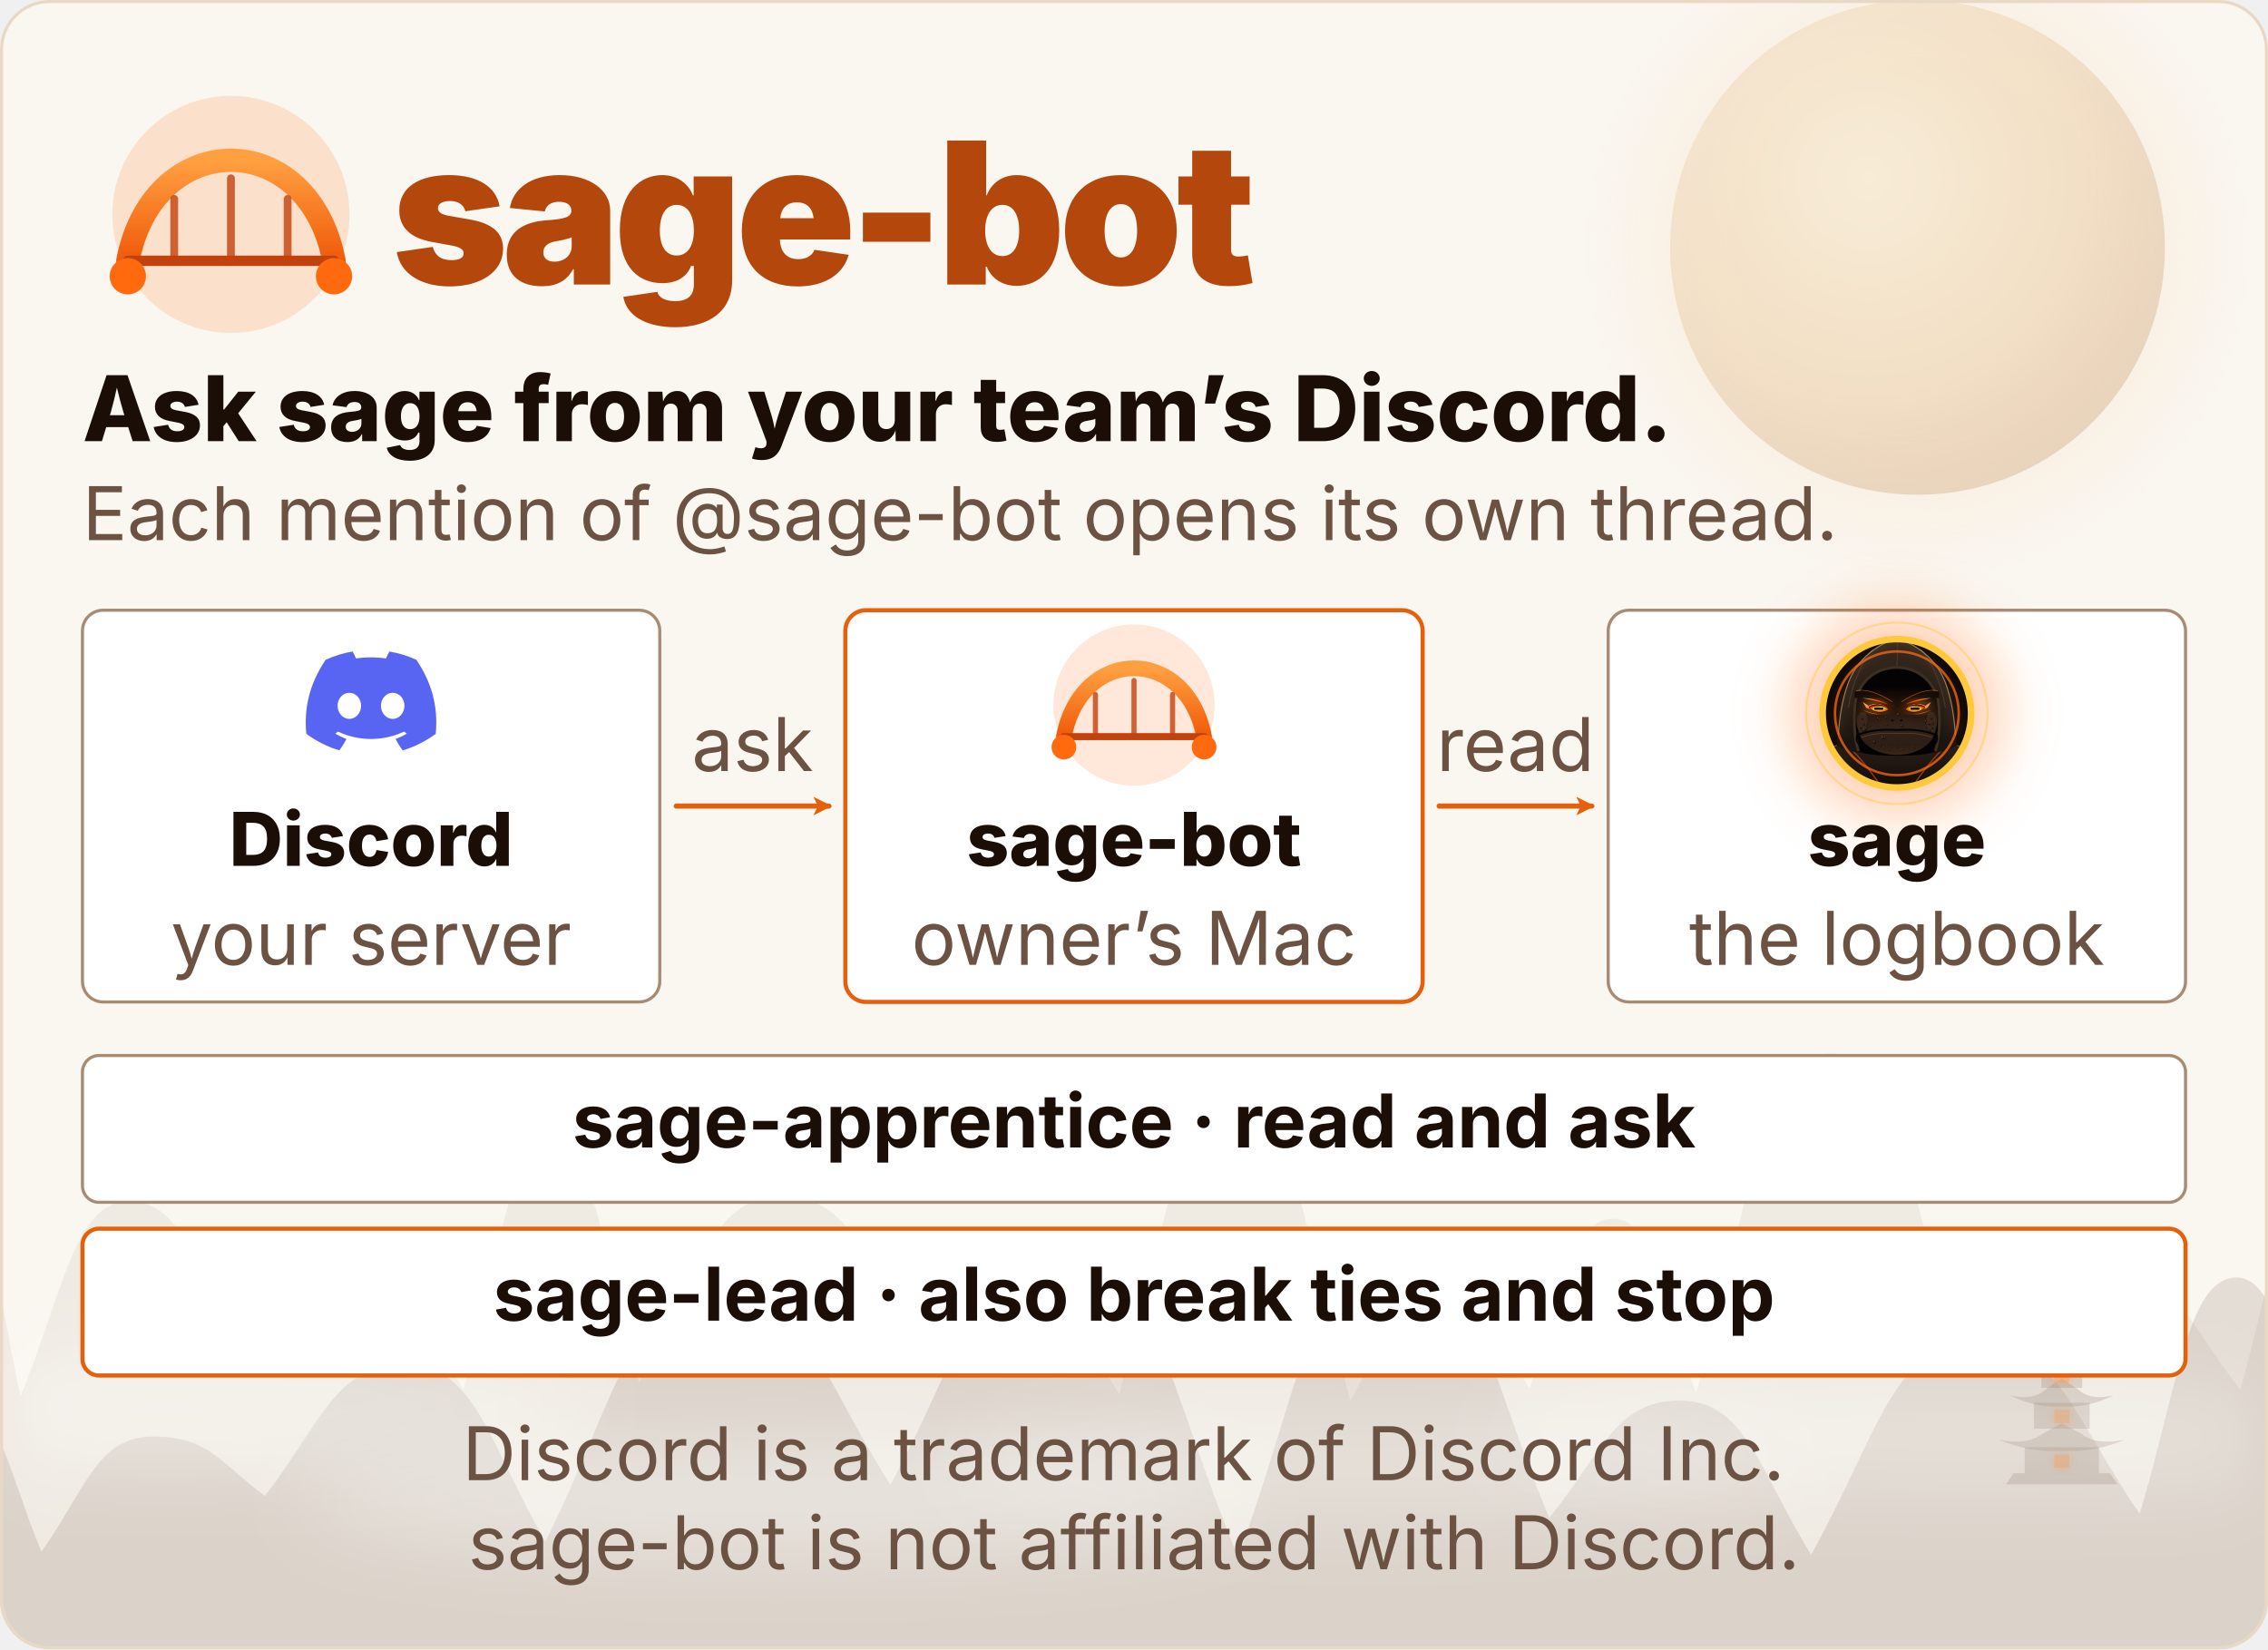
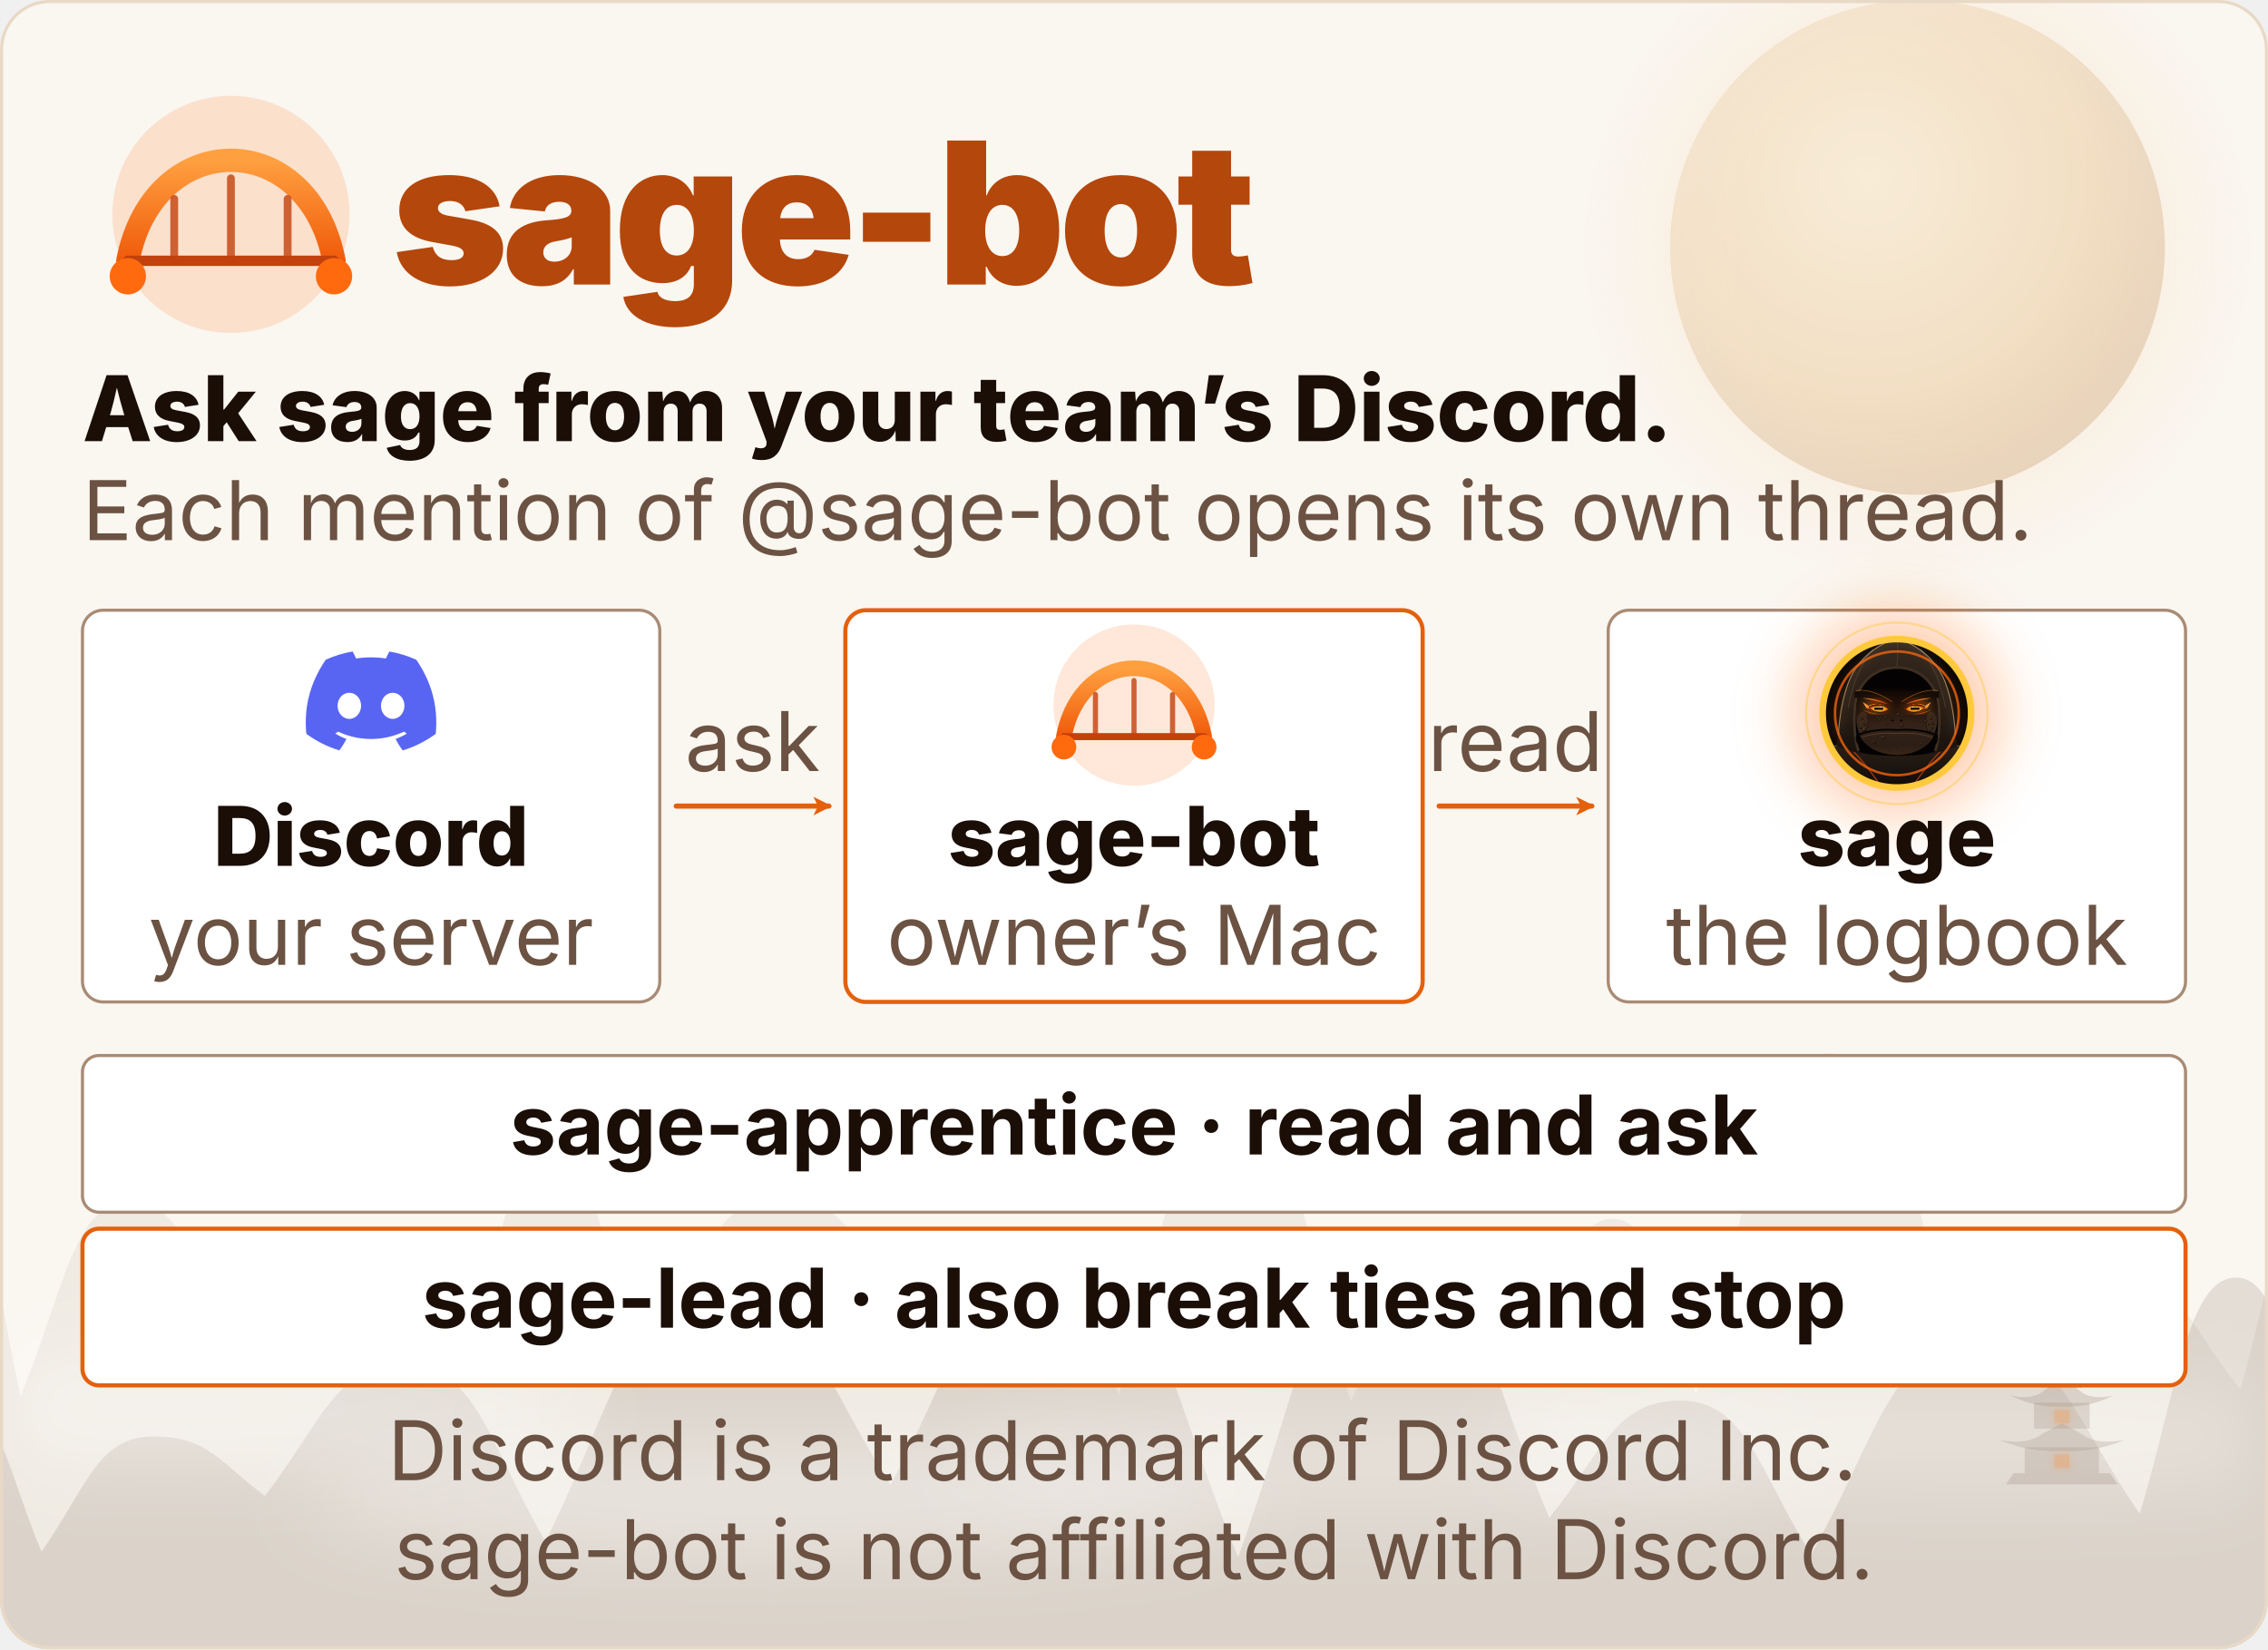
<svg xmlns="http://www.w3.org/2000/svg" viewBox="0 0 1100 800" width="1100" height="800" role="img" aria-label="sage-bot: mention @sage-bot in Discord, and it answers from sage's logbook on the owner's Mac. A sage-apprentice reads and asks; a sage-lead also breaks ties and stops.">
  <style>.pulse{animation:pulse 5s ease-in-out infinite}@keyframes pulse{50%{opacity:.55}}@media (prefers-reduced-motion:reduce){.pulse{animation:none}}</style>
  <defs>
    <linearGradient id="hero-l-sky" x1="0" y1="0" x2="0" y2="1">
      <stop offset="0" stop-color="#080605" />
      <stop offset="0.45" stop-color="#1B120C" />
      <stop offset="0.72" stop-color="#22160E" />
      <stop offset="1" stop-color="#0A0706" />
    </linearGradient>
    <radialGradient id="hero-l-haze">
      <stop offset="0" stop-color="#FF8A2A" stop-opacity="0.6" />
      <stop offset="0.5" stop-color="#FF6A0F" stop-opacity="0.2" />
      <stop offset="1" stop-color="#FF6A0F" stop-opacity="0" />
    </radialGradient>
    <radialGradient id="hero-l-moonglow">
      <stop offset="0.55" stop-color="#F2CD96" stop-opacity="0.5" />
      <stop offset="1" stop-color="#F2CD96" stop-opacity="0" />
    </radialGradient>
    <radialGradient id="hero-l-moon" cx="0.4" cy="0.36" r="0.72">
      <stop offset="0" stop-color="#F8E7C6" />
      <stop offset="0.6" stop-color="#E4BC88" />
      <stop offset="1" stop-color="#B8844F" />
    </radialGradient>
    <radialGradient id="hero-l-iris" cx="0.51" cy="0.52" r="0.56">
      <stop offset="0" stop-color="#FFF4C2" />
      <stop offset="0.16" stop-color="#FFD54A" />
      <stop offset="0.4" stop-color="#FDB022" />
      <stop offset="0.66" stop-color="#EE7A0C" />
      <stop offset="0.86" stop-color="#A83E08" />
      <stop offset="1" stop-color="#4A1803" />
    </radialGradient>
    <linearGradient id="hero-l-lid" x1="0" y1="0.34" x2="0" y2="0.96">
      <stop offset="0" stop-color="#000" stop-opacity="0.85" />
      <stop offset="1" stop-color="#000" stop-opacity="0" />
    </linearGradient>
    <linearGradient id="hero-l-markR" x1="0" y1="0.5" x2="1" y2="0.3">
      <stop offset="0" stop-color="#B83A0A" />
      <stop offset="0.55" stop-color="#FF6A0F" />
      <stop offset="1" stop-color="#FFB050" />
    </linearGradient>
    <linearGradient id="hero-l-markL" x1="1" y1="0.5" x2="0" y2="0.3">
      <stop offset="0" stop-color="#B83A0A" />
      <stop offset="0.55" stop-color="#FF6A0F" />
      <stop offset="1" stop-color="#FFB050" />
    </linearGradient>
    <linearGradient id="hero-l-skin" x1="0" y1="0" x2="0" y2="1">
      <stop offset="0" stop-color="#040202" />
      <stop offset="0.32" stop-color="#1A110B" />
      <stop offset="0.6" stop-color="#33231A" />
      <stop offset="0.86" stop-color="#2C1E14" />
      <stop offset="1" stop-color="#3A2618" />
    </linearGradient>
    <linearGradient id="hero-l-robe" x1="0" y1="0" x2="0" y2="1">
      <stop offset="0" stop-color="#2B2018" />
      <stop offset="1" stop-color="#100B08" />
    </linearGradient>
    <linearGradient id="hero-l-bust" x1="0" y1="0" x2="0" y2="1">
      <stop offset="0" stop-color="#2B2018" />
      <stop offset="1" stop-color="#0A0604" />
    </linearGradient>
    <linearGradient id="hero-l-hood" x1="0" y1="0" x2="0" y2="1">
      <stop offset="0" stop-color="#382A1F" />
      <stop offset="1" stop-color="#18120D" />
    </linearGradient>
    <linearGradient id="hero-l-rock" x1="0" y1="0" x2="0" y2="1">
      <stop offset="0" stop-color="#33271D" />
      <stop offset="1" stop-color="#0D0907" />
    </linearGradient>
    <radialGradient id="hero-l-disc" cx="0.5" cy="0.42" r="0.62">
      <stop offset="0" stop-color="#3B2B1E" />
      <stop offset="1" stop-color="#100B08" />
    </radialGradient>
    <radialGradient id="hero-l-orb" cx="0.4" cy="0.38" r="0.65">
      <stop offset="0" stop-color="#FFF6D0" />
      <stop offset="0.45" stop-color="#FFC93C" />
      <stop offset="1" stop-color="#FF6A0F" />
    </radialGradient>
    <linearGradient id="hero-l-fall" x1="0" y1="0" x2="0" y2="1">
      <stop offset="0" stop-color="#F4E6CC" stop-opacity="0.95" />
      <stop offset="1" stop-color="#F4E6CC" stop-opacity="0" />
    </linearGradient>
    <linearGradient id="hero-l-word" x1="0" y1="0" x2="0" y2="1">
      <stop offset="0.2" stop-color="#FFF8EC" />
      <stop offset="0.5" stop-color="#FFD27A" />
      <stop offset="0.72" stop-color="#FF8A2A" />
      <stop offset="0.9" stop-color="#E2470A" />
    </linearGradient>
    <linearGradient id="hero-l-ember" x1="0" y1="0" x2="0" y2="1">
      <stop offset="0" stop-color="#FFA040" />
      <stop offset="1" stop-color="#F05A0A" />
    </linearGradient>
    <filter id="hero-l-wordglow" x="-10%" y="-20%" width="120%" height="140%">
      <feGaussianBlur in="SourceAlpha" stdDeviation="10" result="b" />
      <feFlood flood-color="#FF6A0F" flood-opacity="0.7" />
      <feComposite in2="b" operator="in" result="g" />
      <feMerge>
        <feMergeNode in="g" />
        <feMergeNode in="SourceGraphic" />
      </feMerge>
    </filter>
    <filter id="hero-l-glow" x="-50%" y="-50%" width="200%" height="200%">
      <feGaussianBlur in="SourceGraphic" stdDeviation="2.6" result="b" />
      <feMerge>
        <feMergeNode in="b" />
        <feMergeNode in="SourceGraphic" />
      </feMerge>
    </filter>
    <filter id="hero-l-blur" x="-50%" y="-50%" width="200%" height="200%">
      <feGaussianBlur stdDeviation="14" />
    </filter>
    <filter id="hero-l-mist" x="-30%" y="-200%" width="160%" height="500%">
      <feGaussianBlur stdDeviation="20" />
    </filter>
    <marker id="hero-l-hot" viewBox="0 0 12 12" refX="10" refY="6" markerWidth="9" markerHeight="9" markerUnits="userSpaceOnUse" orient="auto-start-reverse">
      <path d="M0 0 L12 6 L0 12 L3 6 z" fill="#E5600B" />
    </marker>
    <marker id="hero-l-muted" viewBox="0 0 12 12" refX="10" refY="6" markerWidth="9" markerHeight="9" markerUnits="userSpaceOnUse" orient="auto-start-reverse">
      <path d="M0 0 L12 6 L0 12 L3 6 z" fill="#A88B75" />
    </marker>
    <marker id="hero-l-bad" viewBox="0 0 12 12" refX="10" refY="6" markerWidth="9" markerHeight="9" markerUnits="userSpaceOnUse" orient="auto-start-reverse">
      <path d="M0 0 L12 6 L0 12 L3 6 z" fill="#C7361F" />
    </marker>
    <marker id="hero-l-loop" viewBox="0 0 12 12" refX="10" refY="6" markerWidth="9" markerHeight="9" markerUnits="userSpaceOnUse" orient="auto-start-reverse">
      <path d="M0 0 L12 6 L0 12 L3 6 z" fill="#B4470C" />
    </marker>
    <clipPath id="hero-l-frame">
      <rect width="1100" height="800" rx="24" />
    </clipPath>
  </defs>
  <g clip-path="url(#hero-l-frame)">
    <rect width="1100" height="800" rx="24" fill="#FAF6F0" />
    <circle cx="930" cy="120" r="161.3" fill="url(#hero-l-moonglow)" opacity="0.4" />
    <circle cx="930" cy="120" r="120" fill="url(#hero-l-moon)" opacity="0.3" />
    <path d="M-60 800 L-60 680 C-46 614.3 -42.5 560.6 -25 560.6 C-7.5 560.6 -4 613.1 10 677.3 C31.1 625.3 36.3 582.8 62.6 582.8 C89 582.8 94.2 615.3 115.3 654.9 C137.2 631.5 142.7 612.4 170 612.4 C197.4 612.4 202.9 640.1 224.8 673.9 C241.8 610 246.1 557.8 267.4 557.8 C288.6 557.8 292.9 608.6 309.9 670.7 C337.5 620.9 344.4 580.2 378.9 580.2 C413.4 580.2 420.3 613.6 447.9 654.3 C466.9 637.4 471.7 623.5 495.4 623.5 C519.2 623.5 523.9 647.3 542.9 676.3 C565.3 597.9 570.9 533.7 598.9 533.7 C626.9 533.7 632.5 599.4 655 679.6 C672.3 647.9 676.7 621.9 698.4 621.9 C720.1 621.9 724.5 645.1 741.8 673.4 C758 628.2 762 591.2 782.2 591.2 C802.4 591.2 806.5 629.3 822.6 675.9 C848.5 585.2 855 511 887.3 511 C919.6 511 926.1 579.6 951.9 663.4 C978.9 635.4 985.6 612.4 1019.3 612.4 C1052.9 612.4 1059.7 640.1 1086.6 674 C1108.6 594.8 1114.1 530 1141.5 530 C1169 530 1174.5 580.6 1196.5 642.4 L1196.5 800 Z" fill="#8C7867" opacity="0.1" />
    <path d="M973 720 L1027 720 L1023.4 714.6 L976.6 714.6 Z" fill="#8C7867" opacity="0.3" />
    <path d="M982 714.6 L1018 714.6 L1018 702 L982 702 Z" fill="#8C7867" opacity="0.3" />
    <path d="M969.4 698.4 Q983.2 701.1 990.2 695.7 L1000 690.3 L1009.8 695.7 Q1016.8 701.1 1030.6 698.4 Q1015.3 704.7 1000 703.8 Q984.7 704.7 969.4 698.4 Z" fill="#8C7867" opacity="0.3" />
    <path d="M996.4 711.9 L1003.6 711.9 L1003.6 705.6 L996.4 705.6 Z" fill="#FF8A2A" opacity="0.48" filter="url(#hero-l-glow)" />
    <path d="M986.5 693 L1013.5 693 L1013.5 680.4 L986.5 680.4 Z" fill="#8C7867" opacity="0.3" />
    <path d="M974.8 676.8 Q986.1 679.5 991.9 674.1 L1000 668.7 L1008.1 674.1 Q1013.9 679.5 1025.2 676.8 Q1012.6 683.1 1000 682.2 Q987.4 683.1 974.8 676.8 Z" fill="#8C7867" opacity="0.3" />
    <path d="M996.4 690.3 L1003.6 690.3 L1003.6 684 L996.4 684 Z" fill="#FF8A2A" opacity="0.48" filter="url(#hero-l-glow)" />
    <path d="M990.1 673.2 L1009.9 673.2 L1009.9 660.6 L990.1 660.6 Z" fill="#8C7867" opacity="0.3" />
    <path d="M980.2 657 Q989.1 659.7 993.7 654.3 L1000 648.9 L1006.3 654.3 Q1010.9 659.7 1019.8 657 Q1009.9 663.3 1000 662.4 Q990.1 663.3 980.2 657 Z" fill="#8C7867" opacity="0.3" />
    <path d="M996.4 670.5 L1003.6 670.5 L1003.6 664.2 L996.4 664.2 Z" fill="#FF8A2A" opacity="0.48" filter="url(#hero-l-glow)" />
    <path d="M1000 648.9 L1000 635.4" fill="none" stroke="#8C7867" stroke-width="2.2" stroke-linecap="round" opacity="0.3" />
    <path d="M-60 800 L-60 760 C-44 717.1 -40 682 -20 682 C0 682 4 713.8 20.1 752.7 C41.7 722 47.2 696.8 74.3 696.8 C101.4 696.8 106.8 709.7 128.5 725.6 C155.7 690.5 162.5 661.8 196.5 661.8 C230.5 661.8 237.3 700.5 264.5 747.8 C298 680.7 306.4 625.8 348.2 625.8 C390.1 625.8 398.5 668.3 431.9 720.2 C465.7 658.1 474.1 607.3 516.2 607.3 C558.4 607.3 566.8 673.9 600.5 755.3 C630.7 672.7 638.2 605 675.9 605 C713.6 605 721.2 664.1 751.4 736.3 C776.8 705 783.1 679.4 814.9 679.4 C846.7 679.4 853 713.1 878.4 754.1 C910.3 697.3 918.3 650.8 958.1 650.8 C997.9 650.8 1005.9 688.4 1037.8 734.3 C1056.5 671.3 1061.2 619.7 1084.7 619.7 C1108.2 619.7 1112.9 681.4 1131.7 756.7 C1154 723.1 1159.6 695.5 1187.5 695.5 C1215.4 695.5 1221 706.7 1243.4 720.3 L1243.4 800 Z" fill="#8C7867" opacity="0.2" />
    <ellipse cx="80" cy="683.1" rx="203.6" ry="26" fill="#FFFFFF" opacity="0.4" filter="url(#hero-l-mist)" />
    <ellipse cx="375.7" cy="725.1" rx="230.1" ry="26" fill="#FFFFFF" opacity="0.4" filter="url(#hero-l-mist)" />
    <ellipse cx="666.1" cy="708.7" rx="205.4" ry="26" fill="#FFFFFF" opacity="0.3" filter="url(#hero-l-mist)" />
    <ellipse cx="958.9" cy="696.6" rx="234.2" ry="26" fill="#FFFFFF" opacity="0.3" filter="url(#hero-l-mist)" />
    <g class="pulse">
      <circle cx="112" cy="104" r="57.5" fill="#FF6A0F" opacity="0.16" />
    </g>
    <path d="M62 126.5 C 74.5 61.5, 149.5 61.5, 162 126.5" fill="none" stroke="url(#hero-l-ember)" stroke-width="11.3" stroke-linecap="round" />
    <path d="M62 126.5 L 162 126.5" fill="none" stroke="#C2410C" stroke-width="5" stroke-linecap="round" />
    <path d="M84.5 96.5 L 84.5 126.5 M112 86.5 L 112 126.5 M139.5 96.5 L 139.5 126.5" fill="none" stroke="#C2410C" stroke-width="3.8" stroke-linecap="round" opacity="0.8" />
    <circle cx="62" cy="134" r="8.8" fill="#FF6A0F" />
    <circle cx="162" cy="134" r="8.8" fill="#FF6A0F" />
    <text x="190" y="138" font-family="-apple-system, BlinkMacSystemFont, 'Segoe UI', Inter, Helvetica, Arial, sans-serif" font-size="96" font-weight="900" letter-spacing="-3" fill="#B4470C">sage-bot</text>
    <text x="40" y="214" font-family="-apple-system, BlinkMacSystemFont, 'Segoe UI', Inter, Helvetica, Arial, sans-serif" font-size="44" font-weight="800" fill="#1A0E07" text-anchor="start">
      <tspan x="40" dy="0">Ask sage from your team’s Discord.</tspan>
    </text>
-     <text x="40" y="262" font-family="-apple-system, BlinkMacSystemFont, 'Segoe UI', Inter, Helvetica, Arial, sans-serif" font-size="36" font-weight="400" fill="#6B5242" text-anchor="start">
+     <text x="40" y="262" font-family="-apple-system, BlinkMacSystemFont, 'Segoe UI', Inter, Helvetica, Arial, sans-serif" font-size="40" font-weight="400" fill="#6B5242" text-anchor="start">
      <tspan x="40" dy="0">Each mention of @sage-bot opens its own thread.</tspan>
    </text>
    <rect x="40" y="296" width="280" height="190" rx="10" fill="#FFFFFF" stroke="#A88B75" stroke-width="1.5" />
    <svg x="148.3" y="316" width="63.3" height="48" viewBox="0 0 126.644 96">
      <path d="M81.15,0c-1.238,2.197-2.349,4.47-3.359,6.794-9.598-1.44-19.372-1.44-28.994,0-.985-2.324-2.122-4.597-3.359-6.794-9.017,1.541-17.806,4.243-26.14,8.057C2.779,32.53-1.691,56.373.531,79.886c9.673,7.148,20.508,12.603,32.05,16.088,2.601-3.485,4.9-7.198,6.87-11.062-3.738-1.389-7.35-3.132-10.81-5.152.909-.657,1.793-1.339,2.652-1.995,20.281,9.547,43.77,9.547,64.076,0,.859.707,1.743,1.389,2.652,1.995-3.46,2.046-7.072,3.763-10.835,5.178,1.97,3.864,4.268,7.577,6.87,11.062,11.542-3.485,22.377-8.916,32.051-16.063,2.626-27.277-4.496-50.917-18.817-71.855C98.981,4.268,90.192,1.566,81.175.051l-.025-.051ZM42.28,65.414c-6.238,0-11.416-5.657-11.416-12.653s4.976-12.679,11.391-12.679,11.517,5.708,11.416,12.679c-.101,6.971-5.026,12.653-11.391,12.653ZM84.358,65.414c-6.264,0-11.391-5.657-11.391-12.653s4.976-12.679,11.391-12.679,11.492,5.708,11.391,12.679c-.101,6.971-5.026,12.653-11.391,12.653Z" fill="#5865f2" />
    </svg>
-     <text x="180" y="420" font-family="-apple-system, BlinkMacSystemFont, 'Segoe UI', Inter, Helvetica, Arial, sans-serif" font-size="36" font-weight="800" fill="#1A0E07" text-anchor="middle">
+     <text x="180" y="420" font-family="-apple-system, BlinkMacSystemFont, 'Segoe UI', Inter, Helvetica, Arial, sans-serif" font-size="40" font-weight="800" fill="#1A0E07" text-anchor="middle">
      <tspan x="180" dy="0">Discord</tspan>
    </text>
-     <text x="180" y="468" font-family="-apple-system, BlinkMacSystemFont, 'Segoe UI', Inter, Helvetica, Arial, sans-serif" font-size="36" font-weight="400" fill="#6B5242" text-anchor="middle">
+     <text x="180" y="468" font-family="-apple-system, BlinkMacSystemFont, 'Segoe UI', Inter, Helvetica, Arial, sans-serif" font-size="40" font-weight="400" fill="#6B5242" text-anchor="middle">
      <tspan x="180" dy="0">your server</tspan>
    </text>
    <path d="M328 391 L 402 391" fill="none" stroke="#E5600B" stroke-width="2.5" stroke-linecap="round" stroke-linejoin="round" marker-end="url(#hero-l-hot)" />
-     <text x="365" y="374" font-family="-apple-system, BlinkMacSystemFont, 'Segoe UI', Inter, Helvetica, Arial, sans-serif" font-size="36" font-weight="400" fill="#6B5242" text-anchor="middle">
+     <text x="365" y="374" font-family="-apple-system, BlinkMacSystemFont, 'Segoe UI', Inter, Helvetica, Arial, sans-serif" font-size="40" font-weight="400" fill="#6B5242" text-anchor="middle">
      <tspan x="365" dy="0">ask</tspan>
    </text>
    <rect x="410" y="296" width="280" height="190" rx="10" fill="#FFFFFF" stroke="#E5600B" stroke-width="2" />
    <g class="pulse">
      <circle cx="550" cy="342" r="39.1" fill="#FF6A0F" opacity="0.16" />
    </g>
    <path d="M516 357.3 C 524.5 313.1, 575.5 313.1, 584 357.3" fill="none" stroke="url(#hero-l-ember)" stroke-width="7.6" stroke-linecap="round" />
    <path d="M516 357.3 L 584 357.3" fill="none" stroke="#C2410C" stroke-width="3.4" stroke-linecap="round" />
    <path d="M531.3 336.9 L 531.3 357.3 M550 330.1 L 550 357.3 M568.7 336.9 L 568.7 357.3" fill="none" stroke="#C2410C" stroke-width="2.5" stroke-linecap="round" opacity="0.8" />
    <circle cx="516" cy="362.4" r="6" fill="#FF6A0F" />
    <circle cx="584" cy="362.4" r="6" fill="#FF6A0F" />
-     <text x="550" y="420" font-family="-apple-system, BlinkMacSystemFont, 'Segoe UI', Inter, Helvetica, Arial, sans-serif" font-size="36" font-weight="800" fill="#1A0E07" text-anchor="middle">
+     <text x="550" y="420" font-family="-apple-system, BlinkMacSystemFont, 'Segoe UI', Inter, Helvetica, Arial, sans-serif" font-size="40" font-weight="800" fill="#1A0E07" text-anchor="middle">
      <tspan x="550" dy="0">sage-bot</tspan>
    </text>
-     <text x="550" y="468" font-family="-apple-system, BlinkMacSystemFont, 'Segoe UI', Inter, Helvetica, Arial, sans-serif" font-size="36" font-weight="400" fill="#6B5242" text-anchor="middle">
+     <text x="550" y="468" font-family="-apple-system, BlinkMacSystemFont, 'Segoe UI', Inter, Helvetica, Arial, sans-serif" font-size="40" font-weight="400" fill="#6B5242" text-anchor="middle">
      <tspan x="550" dy="0">owner’s Mac</tspan>
    </text>
    <path d="M698 391 L 772 391" fill="none" stroke="#E5600B" stroke-width="2.5" stroke-linecap="round" stroke-linejoin="round" marker-end="url(#hero-l-hot)" />
-     <text x="735" y="374" font-family="-apple-system, BlinkMacSystemFont, 'Segoe UI', Inter, Helvetica, Arial, sans-serif" font-size="36" font-weight="400" fill="#6B5242" text-anchor="middle">
+     <text x="735" y="374" font-family="-apple-system, BlinkMacSystemFont, 'Segoe UI', Inter, Helvetica, Arial, sans-serif" font-size="40" font-weight="400" fill="#6B5242" text-anchor="middle">
      <tspan x="735" dy="0">read</tspan>
    </text>
    <rect x="780" y="296" width="280" height="190" rx="10" fill="#FFFFFF" stroke="#A88B75" stroke-width="1.5" />
    <g class="pulse">
      <circle cx="920" cy="346" r="50" fill="#FF6A0F" opacity="0.34" filter="url(#hero-l-blur)" />
    </g>
    <circle cx="920" cy="346" r="44" fill="none" stroke="#FFC93C" stroke-width="1" opacity="0.45" />
    <defs>
      <clipPath id="hero-l-emblem">
        <circle cx="920" cy="346" r="36" />
      </clipPath>
    </defs>
    <circle cx="920" cy="346" r="36" fill="#0A0604" />
    <g clip-path="url(#hero-l-emblem)">
      <g class="pulse">
        <ellipse cx="920" cy="346.9" rx="39.8" ry="30.3" fill="url(#hero-l-haze)" opacity="0.48" />
      </g>
      <path d="M895 360.5 C888.2 362 881 365.5 877.9 375.3 L876.4 387.8 L963.6 387.8 L962.1 375.3 C959 365.5 951.8 362 945 360.5 Z" fill="url(#hero-l-bust)" />
      <path d="M891.6 361.3 C886.3 362.8 880.6 366.2 877.9 375.7" fill="none" stroke="#F2C88C" stroke-width="0.4" opacity="0.45" stroke-linecap="round" />
      <path d="M948.4 361.3 C953.7 362.8 959.4 366.2 962.1 375.7" fill="none" stroke="#F2C88C" stroke-width="0.4" opacity="0.45" stroke-linecap="round" />
      <path d="M897.3 362.8 C902.6 368.1 908.6 375.3 915.1 385.9" fill="none" stroke="#C2410C" stroke-width="0.6" opacity="0.8" stroke-linecap="round" />
      <path d="M942.7 362.8 C937.4 368.1 931.4 375.3 924.9 385.9" fill="none" stroke="#C2410C" stroke-width="0.6" opacity="0.8" stroke-linecap="round" />
      <path d="M920 309.4 C924.9 311.3 937.8 316.2 943.5 331 C946.9 339.7 948 350.7 949.2 361.7 C943.1 365.1 933.3 366.6 920 366.6 C906.7 366.6 896.9 365.1 890.8 361.7 C892 350.7 893.1 339.7 896.5 331 C902.2 316.2 915.1 311.3 920 309.4 Z" fill="url(#hero-l-hood)" />
      <path d="M908.3 315.1 C902.6 321.9 898.4 331.4 896.5 343.1" fill="none" stroke="#4A392B" stroke-width="0.5" opacity="0.8" stroke-linecap="round" />
      <path d="M931.7 315.1 C937.4 321.9 941.6 331.4 943.5 343.1" fill="none" stroke="#4A392B" stroke-width="0.5" opacity="0.8" stroke-linecap="round" />
      <path d="M920 309.4 C920.6 314.3 920.4 318.8 920 323" fill="none" stroke="#4A392B" stroke-width="0.5" stroke-linecap="round" opacity="0.8" />
      <path d="M891.6 356.4 C892.3 346.9 893.5 339.3 896.5 331 C902.2 316.2 915.1 311.3 920 309.4 C924.9 311.3 937.8 316.2 943.5 331 C946.5 339.3 947.7 346.9 948.4 356.4" fill="none" stroke="#F2C88C" stroke-width="0.5" opacity="0.6" filter="url(#hero-l-glow)" />
      <path d="M920 323.8 C931 323.8 938.6 331.4 940.1 340.8 C941.2 349.5 940.5 359 938.6 364.3 C933.3 367.4 906.7 367.4 901.4 364.3 C899.5 359 898.8 349.5 899.9 340.8 C901.4 331.4 909 323.8 920 323.8 Z" fill="#040202" />
      <path d="M901.4 364.3 C899.5 359 898.8 349.5 899.9 340.8 C901.4 331.4 909 323.8 920 323.8 C931 323.8 938.6 331.4 940.1 340.8 C941.2 349.5 940.5 359 938.6 364.3" fill="none" stroke="#3E2F23" stroke-width="1.3" />
      <path d="M901.1 337.8 C899.5 345 899.9 353 902.9 358.6 C907.1 364.3 914.3 366.2 920 366.2 C925.7 366.2 932.9 364.3 937.1 358.6 C940.1 353 940.5 345 938.9 337.8 C935.2 330.6 904.8 330.6 901.1 337.8 Z" fill="url(#hero-l-skin)" />
      <ellipse cx="903.3" cy="350.3" rx="2.7" ry="4.9" fill="#3A291C" opacity="0.85" />
      <path d="M905.6 346.1 C906.4 349.5 906 353.3 904.5 355.2" fill="none" stroke="#120C08" stroke-width="0.3" stroke-linecap="round" opacity="0.7" />
      <circle cx="903.3" cy="348.8" r="0.5" fill="#1D130C" />
      <circle cx="904.3" cy="351.4" r="0.5" fill="#1D130C" />
      <circle cx="902.6" cy="353.3" r="0.5" fill="#1D130C" />
      <circle cx="903.7" cy="354.5" r="0.5" fill="#1D130C" />
      <ellipse cx="936.7" cy="350.3" rx="2.7" ry="4.9" fill="#3A291C" opacity="0.85" />
      <path d="M934.4 346.1 C933.6 349.5 934 353.3 935.5 355.2" fill="none" stroke="#120C08" stroke-width="0.3" stroke-linecap="round" opacity="0.7" />
      <circle cx="936.7" cy="348.8" r="0.5" fill="#1D130C" />
      <circle cx="935.7" cy="351.4" r="0.5" fill="#1D130C" />
      <circle cx="937.4" cy="353.3" r="0.5" fill="#1D130C" />
      <circle cx="936.3" cy="354.5" r="0.5" fill="#1D130C" />
      <circle cx="911.7" cy="348.9" r="0.7" fill="#1D130C" opacity="0.85" />
      <circle cx="911.5" cy="348.6" r="0.3" fill="#9A7050" opacity="0.5" />
      <circle cx="906.4" cy="352.3" r="0.6" fill="#1D130C" opacity="0.85" />
      <circle cx="906.2" cy="352.1" r="0.3" fill="#9A7050" opacity="0.5" />
      <circle cx="932.4" cy="352.4" r="0.3" fill="#1D130C" opacity="0.85" />
      <circle cx="932.3" cy="352.2" r="0.1" fill="#9A7050" opacity="0.5" />
      <circle cx="909.3" cy="359.8" r="0.6" fill="#1D130C" opacity="0.85" />
      <circle cx="909.1" cy="359.6" r="0.3" fill="#9A7050" opacity="0.5" />
      <circle cx="912.7" cy="361.1" r="0.3" fill="#1D130C" opacity="0.85" />
      <circle cx="912.6" cy="361" r="0.1" fill="#9A7050" opacity="0.5" />
      <circle cx="920.8" cy="346.3" r="0.6" fill="#1D130C" opacity="0.85" />
      <circle cx="920.7" cy="346.1" r="0.3" fill="#9A7050" opacity="0.5" />
      <circle cx="937.4" cy="351" r="0.8" fill="#1D130C" opacity="0.85" />
      <circle cx="937.2" cy="350.8" r="0.3" fill="#9A7050" opacity="0.5" />
      <circle cx="937" cy="350.3" r="0.4" fill="#1D130C" opacity="0.85" />
      <circle cx="936.9" cy="350.2" r="0.2" fill="#9A7050" opacity="0.5" />
      <circle cx="910.7" cy="357.3" r="0.3" fill="#1D130C" opacity="0.85" />
      <circle cx="910.6" cy="357.2" r="0.1" fill="#9A7050" opacity="0.5" />
      <circle cx="920.4" cy="362.3" r="0.5" fill="#1D130C" opacity="0.85" />
      <circle cx="920.2" cy="362.2" r="0.2" fill="#9A7050" opacity="0.5" />
      <circle cx="905.2" cy="351.7" r="0.6" fill="#1D130C" opacity="0.85" />
      <circle cx="905" cy="351.5" r="0.3" fill="#9A7050" opacity="0.5" />
      <circle cx="921.9" cy="363.9" r="0.3" fill="#1D130C" opacity="0.85" />
      <circle cx="921.8" cy="363.7" r="0.2" fill="#9A7050" opacity="0.5" />
      <circle cx="922.5" cy="352.1" r="0.7" fill="#1D130C" opacity="0.85" />
      <circle cx="922.2" cy="351.8" r="0.3" fill="#9A7050" opacity="0.5" />
      <circle cx="922.6" cy="363.6" r="0.4" fill="#1D130C" opacity="0.85" />
      <circle cx="922.5" cy="363.4" r="0.2" fill="#9A7050" opacity="0.5" />
      <circle cx="912" cy="361.8" r="0.5" fill="#1D130C" opacity="0.85" />
      <circle cx="911.8" cy="361.6" r="0.2" fill="#9A7050" opacity="0.5" />
      <circle cx="934.1" cy="349.8" r="0.7" fill="#1D130C" opacity="0.85" />
      <circle cx="933.9" cy="349.6" r="0.3" fill="#9A7050" opacity="0.5" />
      <circle cx="913.9" cy="362.5" r="0.5" fill="#1D130C" opacity="0.85" />
      <circle cx="913.8" cy="362.3" r="0.2" fill="#9A7050" opacity="0.5" />
      <circle cx="913.1" cy="357.8" r="0.8" fill="#1D130C" opacity="0.85" />
      <circle cx="912.8" cy="357.5" r="0.4" fill="#9A7050" opacity="0.5" />
      <circle cx="919.7" cy="360.3" r="0.4" fill="#1D130C" opacity="0.85" />
      <circle cx="919.6" cy="360.2" r="0.2" fill="#9A7050" opacity="0.5" />
      <circle cx="920.4" cy="346.7" r="0.6" fill="#1D130C" opacity="0.85" />
      <circle cx="920.2" cy="346.5" r="0.3" fill="#9A7050" opacity="0.5" />
      <circle cx="909.2" cy="360.6" r="0.5" fill="#1D130C" opacity="0.85" />
      <circle cx="909" cy="360.5" r="0.2" fill="#9A7050" opacity="0.5" />
      <circle cx="932.6" cy="359.6" r="0.4" fill="#1D130C" opacity="0.85" />
      <circle cx="932.5" cy="359.5" r="0.2" fill="#9A7050" opacity="0.5" />
      <circle cx="911.8" cy="349.2" r="0.4" fill="#1D130C" opacity="0.85" />
      <circle cx="911.6" cy="349.1" r="0.2" fill="#9A7050" opacity="0.5" />
      <circle cx="919.5" cy="357.3" r="0.3" fill="#1D130C" opacity="0.85" />
      <circle cx="919.4" cy="357.2" r="0.1" fill="#9A7050" opacity="0.5" />
      <circle cx="904.3" cy="354.1" r="0.8" fill="#1D130C" opacity="0.85" />
      <circle cx="904" cy="353.8" r="0.4" fill="#9A7050" opacity="0.5" />
      <circle cx="928.5" cy="362.5" r="0.5" fill="#1D130C" opacity="0.85" />
      <circle cx="928.3" cy="362.3" r="0.2" fill="#9A7050" opacity="0.5" />
      <circle cx="914.8" cy="348.1" r="0.8" fill="#1D130C" opacity="0.85" />
      <circle cx="914.6" cy="347.8" r="0.3" fill="#9A7050" opacity="0.5" />
      <circle cx="914.1" cy="357.9" r="0.7" fill="#1D130C" opacity="0.85" />
      <circle cx="913.9" cy="357.6" r="0.3" fill="#9A7050" opacity="0.5" />
      <circle cx="931.7" cy="360.6" r="0.4" fill="#1D130C" opacity="0.85" />
      <circle cx="931.6" cy="360.5" r="0.2" fill="#9A7050" opacity="0.5" />
      <circle cx="909" cy="360.1" r="0.7" fill="#1D130C" opacity="0.85" />
      <circle cx="908.8" cy="359.8" r="0.3" fill="#9A7050" opacity="0.5" />
      <circle cx="915.4" cy="351.5" r="0.6" fill="#1D130C" opacity="0.85" />
      <circle cx="915.2" cy="351.4" r="0.2" fill="#9A7050" opacity="0.5" />
      <circle cx="927.4" cy="362" r="0.4" fill="#1D130C" opacity="0.85" />
      <circle cx="927.3" cy="361.9" r="0.2" fill="#9A7050" opacity="0.5" />
      <circle cx="920.3" cy="344.3" r="0.6" fill="#1D130C" opacity="0.85" />
      <circle cx="920.1" cy="344.1" r="0.2" fill="#9A7050" opacity="0.5" />
      <circle cx="910.8" cy="348.5" r="0.7" fill="#1D130C" opacity="0.85" />
      <circle cx="910.6" cy="348.2" r="0.3" fill="#9A7050" opacity="0.5" />
      <circle cx="916.4" cy="363.9" r="0.5" fill="#1D130C" opacity="0.85" />
      <circle cx="916.2" cy="363.7" r="0.2" fill="#9A7050" opacity="0.5" />
      <circle cx="914.3" cy="363.2" r="0.4" fill="#1D130C" opacity="0.85" />
      <circle cx="914.1" cy="363" r="0.2" fill="#9A7050" opacity="0.5" />
      <path d="M899.5 335.5 C904.1 334.4 910.9 336.3 918.9 341.6 C912.4 339.3 905.6 338.2 899.5 338.6 Z" fill="#120B07" />
      <path d="M940.5 335.5 C935.9 334.4 929.1 336.3 921.1 341.6 C927.6 339.3 934.4 338.2 940.5 338.6 Z" fill="#120B07" />
      <path d="M900.3 335 C904.8 334.2 910.9 335.9 917.7 340.4" fill="none" stroke="#FF8A2A" stroke-width="0.3" opacity="0.6" stroke-linecap="round" />
      <path d="M939.7 335 C935.2 334.2 929.1 335.9 922.3 340.4" fill="none" stroke="#FF8A2A" stroke-width="0.3" opacity="0.6" stroke-linecap="round" />
      <g class="pulse">
        <ellipse cx="910.5" cy="343.5" rx="8.7" ry="4.2" fill="#FF6A0F" opacity="0.45" filter="url(#hero-l-blur)" />
        <ellipse cx="929.5" cy="343.5" rx="8.7" ry="4.2" fill="#FF6A0F" opacity="0.45" filter="url(#hero-l-blur)" />
      </g>
      <defs>
        <clipPath id="hero-l-eye1">
          <path d="M916.1 344.2 C914.6 342.1 910 340.7 906.4 342.9 C907.6 345.4 912.8 346.6 916.1 344.2 Z" />
        </clipPath>
      </defs>
      <path d="M915.7 341.6 C913.1 340 908.6 338.8 903.3 338.6 C908 339.5 911.8 340.5 915.7 341.6 Z" fill="url(#hero-l-markL)" filter="url(#hero-l-glow)" />
      <path d="M916.4 344.1 C914.8 341.5 910 340 906.1 342.2 L903.5 340.6 L905.2 343.4 C909.4 344.8 913.2 344.8 916.1 344.2 Z" fill="url(#hero-l-markL)" filter="url(#hero-l-glow)" />
      <path d="M912.1 346.5 C909 346.7 906.1 345.7 903.4 344.4 C905.8 345.4 908.6 346.1 912.1 346.5 Z" fill="url(#hero-l-markL)" filter="url(#hero-l-glow)" />
      <path d="M916.1 344.2 C914.6 342.1 910 340.7 906.4 342.9 C907.6 345.4 912.8 346.6 916.1 344.2 Z" fill="url(#hero-l-iris)" />
      <g clip-path="url(#hero-l-eye1)">
        <path d="M910.1 343.8 L907 343.9 M910.1 343.9 L907.2 344.6 M910.2 344.1 L907.7 345.3 M910.4 344.2 L908.4 345.9 M910.7 344.3 L909.3 346.3 M910.9 344.3 L910.3 346.6 M911.2 344.3 L911.4 346.7 M911.5 344.3 L912.5 346.5 M911.8 344.2 L913.4 346.2 M912 344.1 L914.3 345.7 M912.1 344 L914.9 345.1 M912.2 343.9 L915.3 344.4 M912.3 343.7 L915.4 343.6 M912.2 343.6 L915.2 342.9 M912.1 343.4 L914.7 342.2 M911.9 343.3 L914 341.6 M911.7 343.2 L913.1 341.2 M911.4 343.2 L912.1 340.9 M911.1 343.2 L911 340.9 M910.8 343.2 L909.9 341 M910.6 343.3 L908.9 341.3 M910.4 343.4 L908.1 341.8 M910.2 343.5 L907.4 342.4 M910.1 343.6 L907.1 343.1" fill="none" stroke="#7A3203" stroke-width="0.1" opacity="0.3" />
        <g class="pulse">
          <rect x="908.4" y="342.9" width="5.5" height="1.7" rx="0.9" fill="#FFF1A8" opacity="0.5" />
        </g>
        <rect x="908.9" y="343.3" width="4.6" height="1" rx="0.5" fill="#050302" />
        <rect x="905.8" y="340.3" width="10.6" height="3.2" rx="0" fill="url(#hero-l-lid)" />
      </g>
      <path d="M916.1 344.2 C914.6 342.1 910 340.7 906.4 342.9 C907.6 345.4 912.8 346.6 916.1 344.2 Z" fill="none" stroke="#050302" stroke-width="0.2" />
      <path d="M916 343.6 C914.4 341.5 910 340.1 906.1 342.2" fill="none" stroke="#050302" stroke-width="0.2" stroke-linecap="round" />
      <ellipse cx="912.3" cy="342.9" rx="0.4" ry="0.2" fill="#FFFFFF" opacity="0.92" />
      <circle cx="911.6" cy="342.6" r="0.1" fill="#FFFFFF" opacity="0.8" />
      <defs>
        <clipPath id="hero-l-eye2">
          <path d="M923.9 344.2 C925.4 342.1 930 340.7 933.6 342.9 C932.4 345.4 927.2 346.6 923.9 344.2 Z" />
        </clipPath>
      </defs>
      <path d="M924.3 341.6 C926.9 340 931.4 338.8 936.7 338.6 C932 339.5 928.2 340.5 924.3 341.6 Z" fill="url(#hero-l-markR)" filter="url(#hero-l-glow)" />
      <path d="M923.6 344.1 C925.2 341.5 930 340 933.9 342.2 L936.5 340.6 L934.8 343.4 C930.6 344.8 926.8 344.8 923.9 344.2 Z" fill="url(#hero-l-markR)" filter="url(#hero-l-glow)" />
      <path d="M927.9 346.5 C931 346.7 933.9 345.7 936.6 344.4 C934.2 345.4 931.4 346.1 927.9 346.5 Z" fill="url(#hero-l-markR)" filter="url(#hero-l-glow)" />
      <path d="M923.9 344.2 C925.4 342.1 930 340.7 933.6 342.9 C932.4 345.4 927.2 346.6 923.9 344.2 Z" fill="url(#hero-l-iris)" />
      <g clip-path="url(#hero-l-eye2)">
        <path d="M929.9 343.8 L933 343.9 M929.9 343.9 L932.8 344.6 M929.8 344.1 L932.3 345.3 M929.6 344.2 L931.6 345.9 M929.3 344.3 L930.7 346.3 M929.1 344.3 L929.7 346.6 M928.8 344.3 L928.6 346.7 M928.5 344.3 L927.5 346.5 M928.2 344.2 L926.6 346.2 M928 344.1 L925.7 345.7 M927.9 344 L925.1 345.1 M927.8 343.9 L924.7 344.4 M927.7 343.7 L924.6 343.6 M927.8 343.6 L924.8 342.9 M927.9 343.4 L925.3 342.2 M928.1 343.3 L926 341.6 M928.3 343.2 L926.9 341.2 M928.6 343.2 L927.9 340.9 M928.9 343.2 L929 340.9 M929.2 343.2 L930.1 341 M929.4 343.3 L931.1 341.3 M929.6 343.4 L931.9 341.8 M929.8 343.5 L932.6 342.4 M929.9 343.6 L932.9 343.1" fill="none" stroke="#7A3203" stroke-width="0.1" opacity="0.3" />
        <g class="pulse">
          <rect x="926.1" y="342.9" width="5.5" height="1.7" rx="0.9" fill="#FFF1A8" opacity="0.5" />
        </g>
        <rect x="926.5" y="343.3" width="4.6" height="1" rx="0.5" fill="#050302" />
        <rect x="923.5" y="340.3" width="10.6" height="3.2" rx="0" fill="url(#hero-l-lid)" />
      </g>
      <path d="M923.9 344.2 C925.4 342.1 930 340.7 933.6 342.9 C932.4 345.4 927.2 346.6 923.9 344.2 Z" fill="none" stroke="#050302" stroke-width="0.2" />
      <path d="M924 343.6 C925.6 341.5 930 340.1 933.9 342.2" fill="none" stroke="#050302" stroke-width="0.2" stroke-linecap="round" />
      <ellipse cx="927.7" cy="342.9" rx="0.4" ry="0.2" fill="#FFFFFF" opacity="0.92" />
      <circle cx="928.4" cy="342.6" r="0.1" fill="#FFFFFF" opacity="0.8" />
      <ellipse cx="917.9" cy="349.5" rx="0.7" ry="0.4" fill="#070403" />
      <ellipse cx="922.1" cy="349.5" rx="0.7" ry="0.4" fill="#070403" />
      <path d="M902.9 357.7 C907.9 355.8 913.9 355.4 920 355.8 C926.1 355.4 932.1 355.8 937.1 357.7" fill="none" stroke="#8A6242" stroke-width="0.3" stroke-linecap="round" opacity="0.55" />
      <path d="M900.7 356.7 C906.4 354.1 913.6 353.7 920 354.1 C926.4 353.7 933.6 354.1 939.3 356.7" fill="none" stroke="#050302" stroke-width="0.9" stroke-linecap="round" />
      <path d="M900.7 356.7 C900.1 357.9 900.3 359.4 901.2 360.7" fill="none" stroke="#050302" stroke-width="0.6" stroke-linecap="round" />
      <path d="M939.3 356.7 C939.9 357.9 939.7 359.4 938.8 360.7" fill="none" stroke="#050302" stroke-width="0.6" stroke-linecap="round" />
    </g>
    <circle cx="920" cy="346" r="36" fill="none" stroke="#FFC93C" stroke-width="3.2" />
    <circle cx="920" cy="346" r="30" fill="none" stroke="#FF6A0F" stroke-width="1.2" opacity="0.75" />
-     <text x="920" y="420" font-family="-apple-system, BlinkMacSystemFont, 'Segoe UI', Inter, Helvetica, Arial, sans-serif" font-size="36" font-weight="800" fill="#1A0E07" text-anchor="middle">
+     <text x="920" y="420" font-family="-apple-system, BlinkMacSystemFont, 'Segoe UI', Inter, Helvetica, Arial, sans-serif" font-size="40" font-weight="800" fill="#1A0E07" text-anchor="middle">
      <tspan x="920" dy="0">sage</tspan>
    </text>
-     <text x="920" y="468" font-family="-apple-system, BlinkMacSystemFont, 'Segoe UI', Inter, Helvetica, Arial, sans-serif" font-size="36" font-weight="400" fill="#6B5242" text-anchor="middle">
+     <text x="920" y="468" font-family="-apple-system, BlinkMacSystemFont, 'Segoe UI', Inter, Helvetica, Arial, sans-serif" font-size="40" font-weight="400" fill="#6B5242" text-anchor="middle">
      <tspan x="920" dy="0">the logbook</tspan>
    </text>
-     <rect x="40" y="512" width="1020" height="71.2" rx="8" fill="#FFFFFF" stroke="#A88B75" stroke-width="1.5" />
-     <text x="550" y="556.6" font-family="-apple-system, BlinkMacSystemFont, 'Segoe UI', Inter, Helvetica, Arial, sans-serif" font-size="36" font-weight="700" fill="#1A0E07" text-anchor="middle">
+     <rect x="40" y="512" width="1020" height="76" rx="8" fill="#FFFFFF" stroke="#A88B75" stroke-width="1.5" />
+     <text x="550" y="560" font-family="-apple-system, BlinkMacSystemFont, 'Segoe UI', Inter, Helvetica, Arial, sans-serif" font-size="40" font-weight="700" fill="#1A0E07" text-anchor="middle">
      <tspan x="550" dy="0">sage-apprentice · read and ask</tspan>
    </text>
-     <rect x="40" y="596" width="1020" height="71.2" rx="8" fill="#FFFFFF" stroke="#E5600B" stroke-width="2" />
-     <text x="550" y="640.6" font-family="-apple-system, BlinkMacSystemFont, 'Segoe UI', Inter, Helvetica, Arial, sans-serif" font-size="36" font-weight="700" fill="#1A0E07" text-anchor="middle">
+     <rect x="40" y="596" width="1020" height="76" rx="8" fill="#FFFFFF" stroke="#E5600B" stroke-width="2" />
+     <text x="550" y="644" font-family="-apple-system, BlinkMacSystemFont, 'Segoe UI', Inter, Helvetica, Arial, sans-serif" font-size="40" font-weight="700" fill="#1A0E07" text-anchor="middle">
      <tspan x="550" dy="0">sage-lead · also break ties and stop</tspan>
    </text>
-     <text x="550" y="718" font-family="-apple-system, BlinkMacSystemFont, 'Segoe UI', Inter, Helvetica, Arial, sans-serif" font-size="36" font-weight="400" fill="#6B5242" text-anchor="middle">
+     <text x="550" y="718" font-family="-apple-system, BlinkMacSystemFont, 'Segoe UI', Inter, Helvetica, Arial, sans-serif" font-size="40" font-weight="400" fill="#6B5242" text-anchor="middle">
      <tspan x="550" dy="0">Discord is a trademark of Discord Inc.</tspan>
-       <tspan x="550" dy="43.2">sage-bot is not affiliated with Discord.</tspan>
+       <tspan x="550" dy="48">sage-bot is not affiliated with Discord.</tspan>
    </text>
  </g>
  <rect x="0.75" y="0.75" width="1098.5" height="798.5" rx="23.25" fill="none" stroke="#E8D9C6" stroke-width="1.5" />
</svg>
